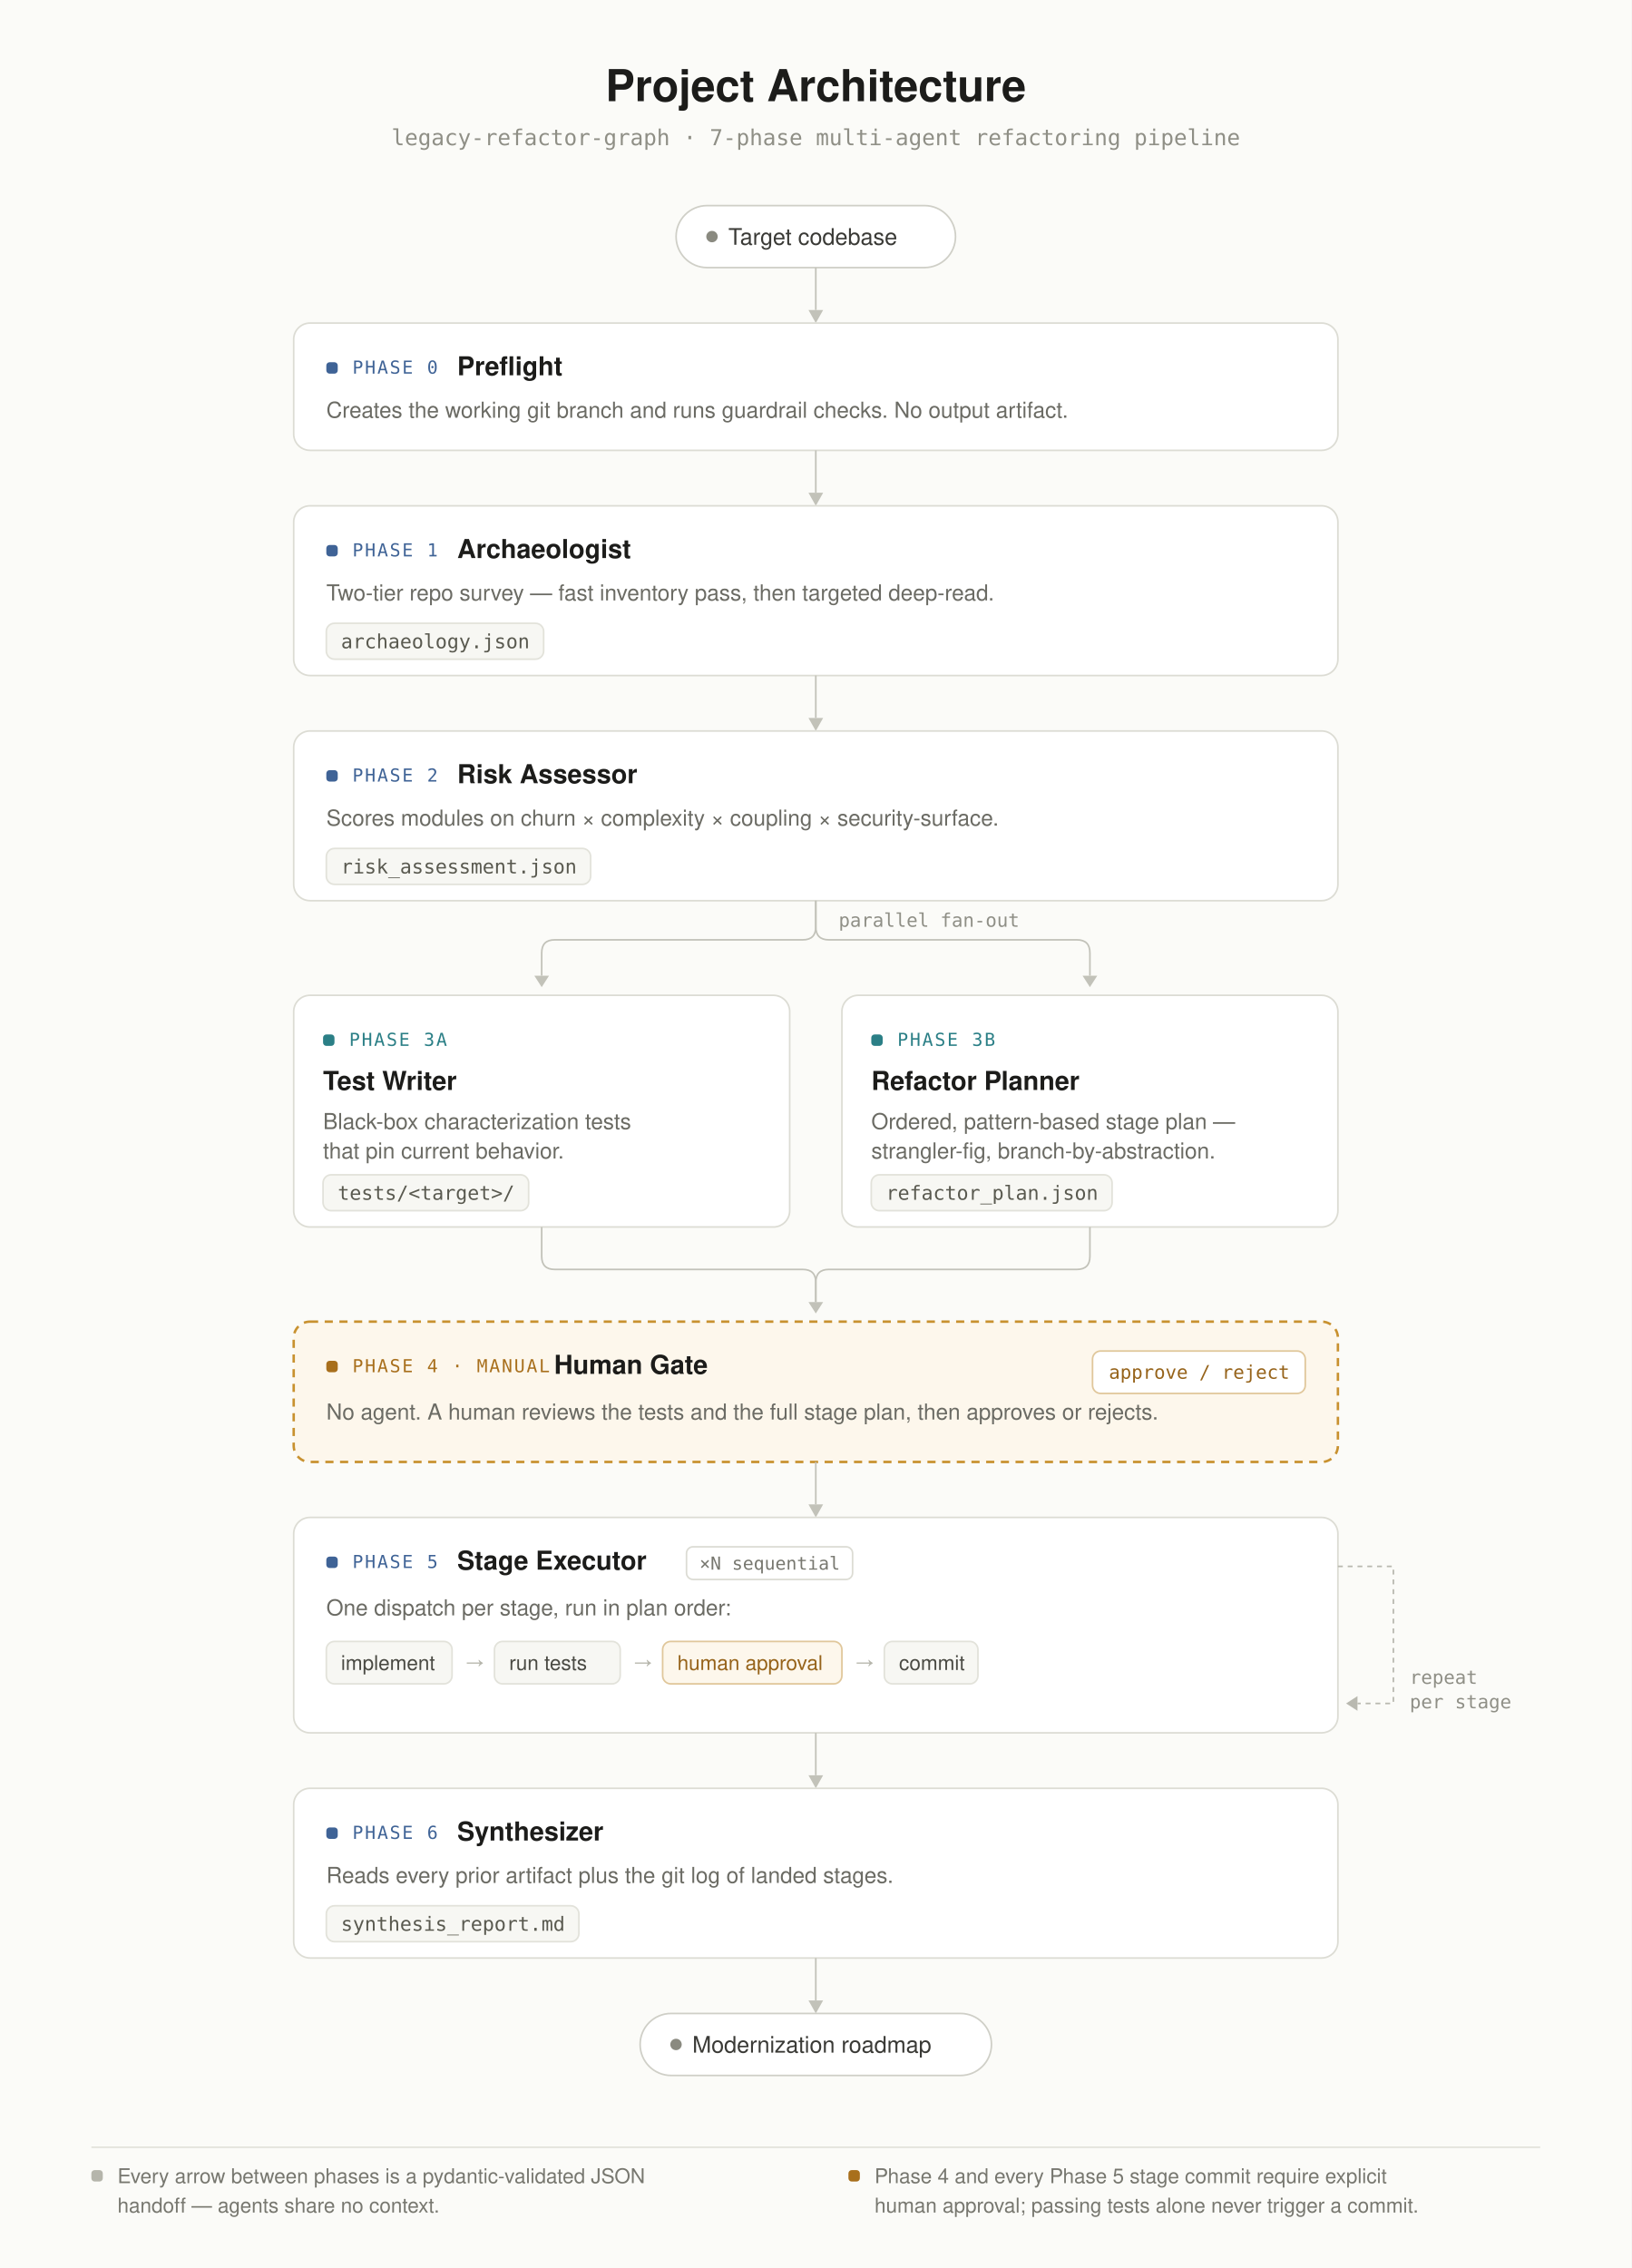
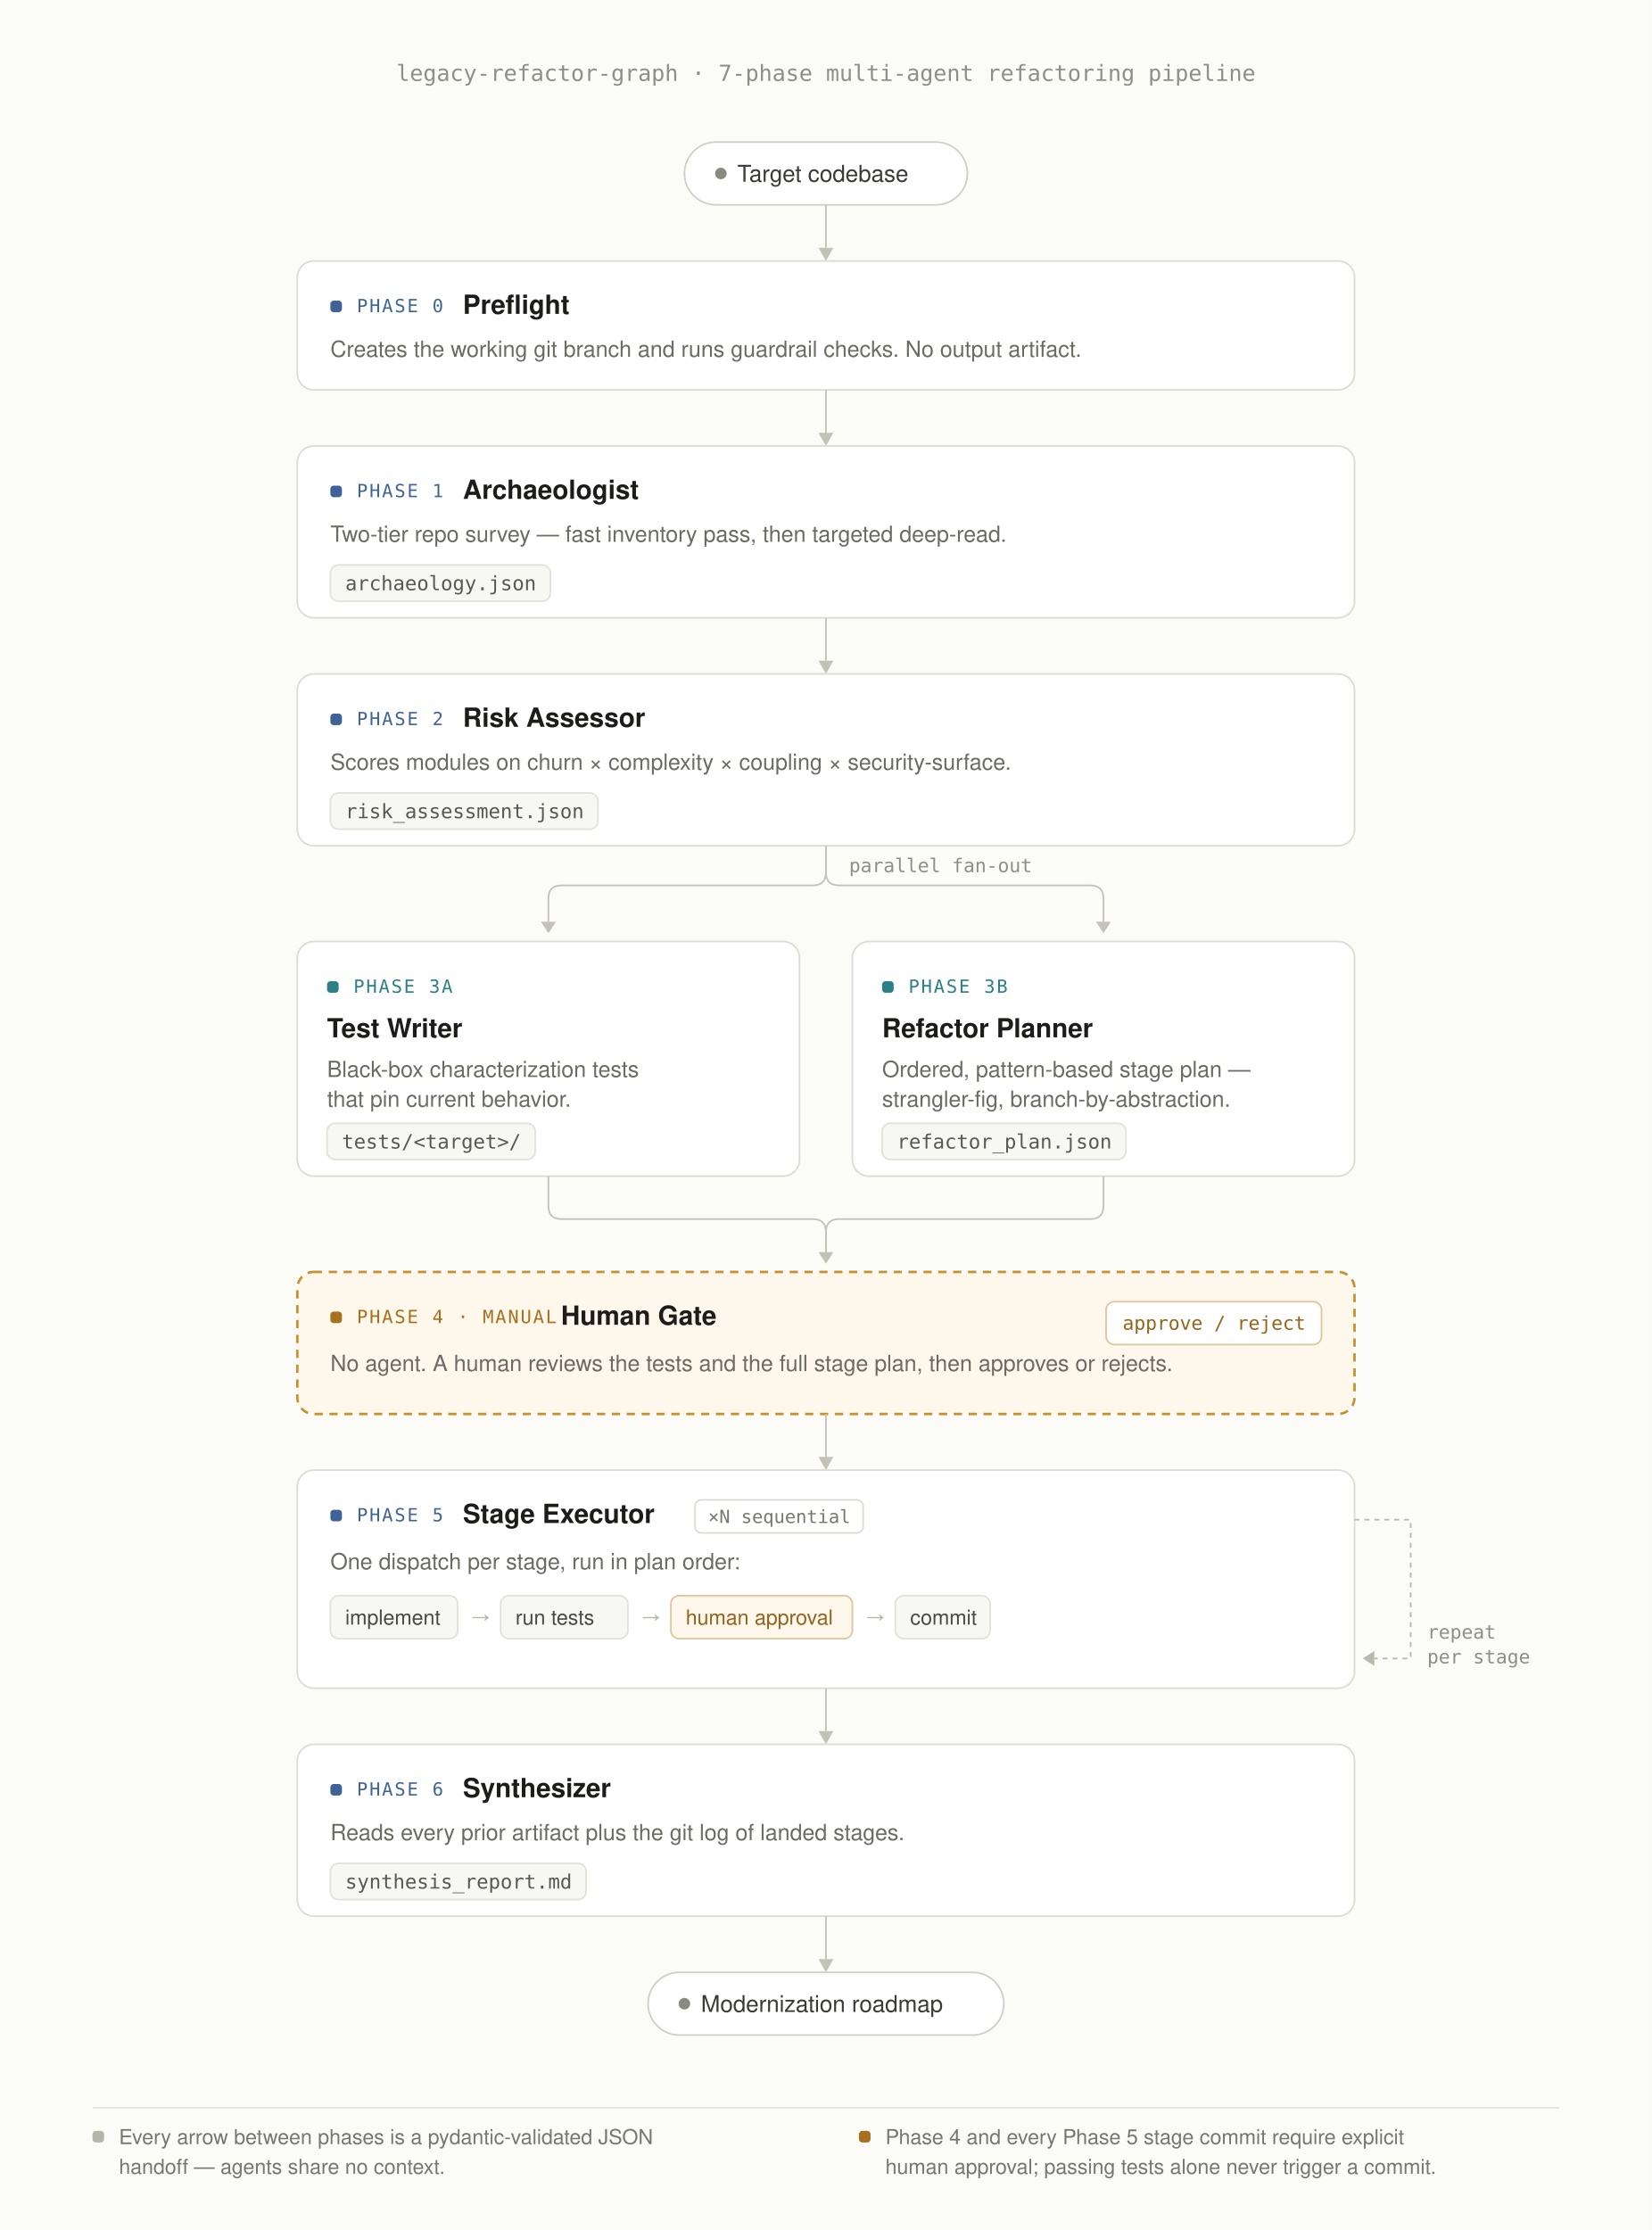
- <svg xmlns="http://www.w3.org/2000/svg" width="1000" height="1390" viewBox="0 0 1000 1390" font-family="Helvetica Neue, Helvetica, Arial, sans-serif">
-   <rect width="1000" height="1390" fill="#fbfbf8" />
-   <text x="500" y="62" font-family="Helvetica Neue, Helvetica, Arial, sans-serif" font-size="27" font-weight="600" fill="#1c1c1a" text-anchor="middle">Project Architecture</text>
-   <text x="500" y="89" font-family="Menlo, Consolas, DejaVu Sans Mono, monospace" font-size="13.5" font-weight="400" fill="#8f8f86" text-anchor="middle">legacy-refactor-graph · 7-phase multi-agent refactoring pipeline</text>
-   <rect x="414.375" y="126" width="171.25" height="38" rx="19" fill="#ffffff" stroke="#cfcfc7" stroke-width="1" />
-   <circle cx="436.375" cy="145" r="3.5" fill="#8a8a80" />
-   <text x="446.375" y="150" font-family="Helvetica Neue, Helvetica, Arial, sans-serif" font-size="14" font-weight="500" fill="#3a3a36" text-anchor="start">Target codebase</text>
-   <path d="M500 164 V190" stroke="#c2c2b9" stroke-width="1" />
-   <path d="M495.5 190 L500 198 L504.5 190 Z" fill="#c2c2b9" />
-   <rect x="180" y="198" width="640" height="78" rx="10" fill="#ffffff" stroke="#dcdcd4" stroke-width="1" />
-   <rect x="200" y="222" width="7" height="7" rx="2" fill="#3f6396" />
-   <text x="216" y="229" font-family="Menlo, Consolas, DejaVu Sans Mono, monospace" font-size="11" font-weight="400" fill="#3f6396" text-anchor="start" letter-spacing="1">PHASE 0</text>
-   <text x="280.2" y="230" font-family="Helvetica Neue, Helvetica, Arial, sans-serif" font-size="16" font-weight="600" fill="#1c1c1a" text-anchor="start">Preflight</text>
-   <text x="200" y="256" font-family="Helvetica Neue, Helvetica, Arial, sans-serif" font-size="13.5" font-weight="400" fill="#6b6b64" text-anchor="start">Creates the working git branch and runs guardrail checks. No output artifact.</text>
-   <path d="M500 276 V302" stroke="#c2c2b9" stroke-width="1" />
-   <path d="M495.5 302 L500 310 L504.5 302 Z" fill="#c2c2b9" />
-   <rect x="180" y="310" width="640" height="104" rx="10" fill="#ffffff" stroke="#dcdcd4" stroke-width="1" />
-   <rect x="200" y="334" width="7" height="7" rx="2" fill="#3f6396" />
-   <text x="216" y="341" font-family="Menlo, Consolas, DejaVu Sans Mono, monospace" font-size="11" font-weight="400" fill="#3f6396" text-anchor="start" letter-spacing="1">PHASE 1</text>
-   <text x="280.2" y="342" font-family="Helvetica Neue, Helvetica, Arial, sans-serif" font-size="16" font-weight="600" fill="#1c1c1a" text-anchor="start">Archaeologist</text>
-   <text x="200" y="368" font-family="Helvetica Neue, Helvetica, Arial, sans-serif" font-size="13.5" font-weight="400" fill="#6b6b64" text-anchor="start">Two-tier repo survey — fast inventory pass, then targeted deep-read.</text>
-   <rect x="200" y="382" width="133.2" height="22" rx="5" fill="#f7f7f3" stroke="#e2e2da" stroke-width="1" />
-   <text x="209" y="397.32" font-family="Menlo, Consolas, DejaVu Sans Mono, monospace" font-size="12" font-weight="400" fill="#59594f" text-anchor="start">archaeology.json</text>
-   <path d="M500 414 V440" stroke="#c2c2b9" stroke-width="1" />
-   <path d="M495.5 440 L500 448 L504.5 440 Z" fill="#c2c2b9" />
-   <rect x="180" y="448" width="640" height="104" rx="10" fill="#ffffff" stroke="#dcdcd4" stroke-width="1" />
-   <rect x="200" y="472" width="7" height="7" rx="2" fill="#3f6396" />
-   <text x="216" y="479" font-family="Menlo, Consolas, DejaVu Sans Mono, monospace" font-size="11" font-weight="400" fill="#3f6396" text-anchor="start" letter-spacing="1">PHASE 2</text>
-   <text x="280.2" y="480" font-family="Helvetica Neue, Helvetica, Arial, sans-serif" font-size="16" font-weight="600" fill="#1c1c1a" text-anchor="start">Risk Assessor</text>
-   <text x="200" y="506" font-family="Helvetica Neue, Helvetica, Arial, sans-serif" font-size="13.5" font-weight="400" fill="#6b6b64" text-anchor="start">Scores modules on churn × complexity × coupling × security-surface.</text>
-   <rect x="200" y="520" width="162" height="22" rx="5" fill="#f7f7f3" stroke="#e2e2da" stroke-width="1" />
-   <text x="209" y="535.32" font-family="Menlo, Consolas, DejaVu Sans Mono, monospace" font-size="12" font-weight="400" fill="#59594f" text-anchor="start">risk_assessment.json</text>
-   <path d="M500 552 V568 Q500 576 492 576 H340 Q332 576 332 584 V598" stroke="#c2c2b9" stroke-width="1" fill="none" />
-   <path d="M500 552 V568 Q500 576 508 576 H660 Q668 576 668 584 V598" stroke="#c2c2b9" stroke-width="1" fill="none" />
-   <path d="M327.5 598 L332 605 L336.5 598 Z" fill="#c2c2b9" />
-   <path d="M663.5 598 L668 605 L672.5 598 Z" fill="#c2c2b9" />
-   <text x="514" y="568" font-family="Menlo, Consolas, DejaVu Sans Mono, monospace" font-size="11.5" font-weight="400" fill="#8f8f86" text-anchor="start">parallel fan-out</text>
-   <rect x="180" y="610" width="304" height="142" rx="10" fill="#ffffff" stroke="#dcdcd4" stroke-width="1" />
-   <rect x="198" y="634" width="7" height="7" rx="2" fill="#2b7f86" />
-   <text x="214" y="641" font-family="Menlo, Consolas, DejaVu Sans Mono, monospace" font-size="11" font-weight="400" fill="#2b7f86" text-anchor="start" letter-spacing="1">PHASE 3A</text>
-   <text x="198" y="668" font-family="Helvetica Neue, Helvetica, Arial, sans-serif" font-size="16" font-weight="600" fill="#1c1c1a" text-anchor="start">Test Writer</text>
-   <text x="198" y="692" font-family="Helvetica Neue, Helvetica, Arial, sans-serif" font-size="13.5" font-weight="400" fill="#6b6b64" text-anchor="start">Black-box characterization tests</text>
-   <text x="198" y="710" font-family="Helvetica Neue, Helvetica, Arial, sans-serif" font-size="13.5" font-weight="400" fill="#6b6b64" text-anchor="start">that pin current behavior.</text>
-   <rect x="198" y="720" width="126" height="22" rx="5" fill="#f7f7f3" stroke="#e2e2da" stroke-width="1" />
-   <text x="207" y="735.32" font-family="Menlo, Consolas, DejaVu Sans Mono, monospace" font-size="12" font-weight="400" fill="#59594f" text-anchor="start">tests/&lt;target&gt;/</text>
-   <rect x="516" y="610" width="304" height="142" rx="10" fill="#ffffff" stroke="#dcdcd4" stroke-width="1" />
-   <rect x="534" y="634" width="7" height="7" rx="2" fill="#2b7f86" />
-   <text x="550" y="641" font-family="Menlo, Consolas, DejaVu Sans Mono, monospace" font-size="11" font-weight="400" fill="#2b7f86" text-anchor="start" letter-spacing="1">PHASE 3B</text>
-   <text x="534" y="668" font-family="Helvetica Neue, Helvetica, Arial, sans-serif" font-size="16" font-weight="600" fill="#1c1c1a" text-anchor="start">Refactor Planner</text>
-   <text x="534" y="692" font-family="Helvetica Neue, Helvetica, Arial, sans-serif" font-size="13.5" font-weight="400" fill="#6b6b64" text-anchor="start">Ordered, pattern-based stage plan —</text>
-   <text x="534" y="710" font-family="Helvetica Neue, Helvetica, Arial, sans-serif" font-size="13.5" font-weight="400" fill="#6b6b64" text-anchor="start">strangler-fig, branch-by-abstraction.</text>
-   <rect x="534" y="720" width="147.6" height="22" rx="5" fill="#f7f7f3" stroke="#e2e2da" stroke-width="1" />
-   <text x="543" y="735.32" font-family="Menlo, Consolas, DejaVu Sans Mono, monospace" font-size="12" font-weight="400" fill="#59594f" text-anchor="start">refactor_plan.json</text>
-   <path d="M332 752 V770 Q332 778 340 778 H492 Q500 778 500 786 V798" stroke="#c2c2b9" stroke-width="1" fill="none" />
-   <path d="M668 752 V770 Q668 778 660 778 H508 Q500 778 500 786 V798" stroke="#c2c2b9" stroke-width="1" fill="none" />
-   <path d="M495.5 798 L500 805 L504.5 798 Z" fill="#c2c2b9" />
-   <rect x="180" y="810" width="640" height="86" rx="10" fill="#fdf7ec" stroke="#c8912f" stroke-width="1.5" stroke-dasharray="5 4" />
-   <rect x="200" y="834" width="7" height="7" rx="2" fill="#a86f1c" />
-   <text x="216" y="841" font-family="Menlo, Consolas, DejaVu Sans Mono, monospace" font-size="11" font-weight="400" fill="#a86f1c" text-anchor="start" letter-spacing="1">PHASE 4 · MANUAL</text>
-   <text x="339.6" y="842" font-family="Helvetica Neue, Helvetica, Arial, sans-serif" font-size="16" font-weight="600" fill="#1c1c1a" text-anchor="start">Human Gate</text>
-   <text x="200" y="870" font-family="Helvetica Neue, Helvetica, Arial, sans-serif" font-size="13.5" font-weight="400" fill="#6b6b64" text-anchor="start">No agent. A human reviews the tests and the full stage plan, then approves or rejects.</text>
-   <rect x="669.6" y="828" width="130.4" height="26" rx="5" fill="#ffffff" stroke="#e0c79b" stroke-width="1" />
-   <text x="679.6" y="845" font-family="Menlo, Consolas, DejaVu Sans Mono, monospace" font-size="11.5" font-weight="400" fill="#96631a" text-anchor="start">approve / reject</text>
-   <path d="M500 896 V922" stroke="#c2c2b9" stroke-width="1" />
-   <path d="M495.5 922 L500 930 L504.5 922 Z" fill="#c2c2b9" />
-   <rect x="180" y="930" width="640" height="132" rx="10" fill="#ffffff" stroke="#dcdcd4" stroke-width="1" />
-   <rect x="200" y="954" width="7" height="7" rx="2" fill="#3f6396" />
-   <text x="216" y="961" font-family="Menlo, Consolas, DejaVu Sans Mono, monospace" font-size="11" font-weight="400" fill="#3f6396" text-anchor="start" letter-spacing="1">PHASE 5</text>
-   <text x="280.2" y="962" font-family="Helvetica Neue, Helvetica, Arial, sans-serif" font-size="16" font-weight="600" fill="#1c1c1a" text-anchor="start">Stage Executor</text>
-   <rect x="420.76" y="948" width="101.8" height="20" rx="4" fill="#ffffff" stroke="#dcdcd4" stroke-width="1" />
-   <text x="428.76" y="962" font-family="Menlo, Consolas, DejaVu Sans Mono, monospace" font-size="11" font-weight="400" fill="#77776f" text-anchor="start">×N sequential</text>
-   <text x="200" y="990" font-family="Helvetica Neue, Helvetica, Arial, sans-serif" font-size="13.5" font-weight="400" fill="#6b6b64" text-anchor="start">One dispatch per stage, run in plan order:</text>
-   <rect x="200" y="1006" width="77.062" height="26" rx="5" fill="#f7f7f3" stroke="#e2e2da" stroke-width="1" />
-   <text x="209" y="1023.5" font-family="Helvetica Neue, Helvetica, Arial, sans-serif" font-size="12.5" font-weight="400" fill="#4a4a43" text-anchor="start">implement</text>
-   <text x="285.062" y="1023" font-family="Helvetica Neue, Helvetica, Arial, sans-serif" font-size="12" font-weight="400" fill="#b5b5ab" text-anchor="start">→</text>
-   <rect x="303.062" y="1006" width="77.062" height="26" rx="5" fill="#f7f7f3" stroke="#e2e2da" stroke-width="1" />
-   <text x="312.062" y="1023.5" font-family="Helvetica Neue, Helvetica, Arial, sans-serif" font-size="12.5" font-weight="400" fill="#4a4a43" text-anchor="start">run tests</text>
-   <text x="388.125" y="1023" font-family="Helvetica Neue, Helvetica, Arial, sans-serif" font-size="12" font-weight="400" fill="#b5b5ab" text-anchor="start">→</text>
-   <rect x="406.125" y="1006" width="109.875" height="26" rx="5" fill="#fdf7ec" stroke="#e0c79b" stroke-width="1" />
-   <text x="415.125" y="1023.5" font-family="Helvetica Neue, Helvetica, Arial, sans-serif" font-size="12.5" font-weight="400" fill="#96631a" text-anchor="start">human approval</text>
-   <text x="524" y="1023" font-family="Helvetica Neue, Helvetica, Arial, sans-serif" font-size="12" font-weight="400" fill="#b5b5ab" text-anchor="start">→</text>
-   <rect x="542" y="1006" width="57.375" height="26" rx="5" fill="#f7f7f3" stroke="#e2e2da" stroke-width="1" />
-   <text x="551" y="1023.5" font-family="Helvetica Neue, Helvetica, Arial, sans-serif" font-size="12.5" font-weight="400" fill="#4a4a43" text-anchor="start">commit</text>
-   <path d="M820 960 H854 V1044 H832" stroke="#b9b9b0" stroke-width="1" fill="none" stroke-dasharray="3 3" />
-   <path d="M832 1039.5 L825 1044 L832 1048.5 Z" fill="#b9b9b0" />
-   <text x="864" y="1032" font-family="Menlo, Consolas, DejaVu Sans Mono, monospace" font-size="11.5" font-weight="400" fill="#8f8f86" text-anchor="start">repeat</text>
-   <text x="864" y="1047" font-family="Menlo, Consolas, DejaVu Sans Mono, monospace" font-size="11.5" font-weight="400" fill="#8f8f86" text-anchor="start">per stage</text>
-   <path d="M500 1062 V1088" stroke="#c2c2b9" stroke-width="1" />
-   <path d="M495.5 1088 L500 1096 L504.5 1088 Z" fill="#c2c2b9" />
-   <rect x="180" y="1096" width="640" height="104" rx="10" fill="#ffffff" stroke="#dcdcd4" stroke-width="1" />
-   <rect x="200" y="1120" width="7" height="7" rx="2" fill="#3f6396" />
-   <text x="216" y="1127" font-family="Menlo, Consolas, DejaVu Sans Mono, monospace" font-size="11" font-weight="400" fill="#3f6396" text-anchor="start" letter-spacing="1">PHASE 6</text>
-   <text x="280.2" y="1128" font-family="Helvetica Neue, Helvetica, Arial, sans-serif" font-size="16" font-weight="600" fill="#1c1c1a" text-anchor="start">Synthesizer</text>
-   <text x="200" y="1154" font-family="Helvetica Neue, Helvetica, Arial, sans-serif" font-size="13.5" font-weight="400" fill="#6b6b64" text-anchor="start">Reads every prior artifact plus the git log of landed stages.</text>
-   <rect x="200" y="1168" width="154.8" height="22" rx="5" fill="#f7f7f3" stroke="#e2e2da" stroke-width="1" />
-   <text x="209" y="1183.32" font-family="Menlo, Consolas, DejaVu Sans Mono, monospace" font-size="12" font-weight="400" fill="#59594f" text-anchor="start">synthesis_report.md</text>
-   <path d="M500 1200 V1226" stroke="#c2c2b9" stroke-width="1" />
-   <path d="M495.5 1226 L500 1234 L504.5 1226 Z" fill="#c2c2b9" />
-   <rect x="392.325" y="1234" width="215.35" height="38" rx="19" fill="#ffffff" stroke="#cfcfc7" stroke-width="1" />
-   <circle cx="414.325" cy="1253" r="3.5" fill="#8a8a80" />
-   <text x="424.325" y="1258" font-family="Helvetica Neue, Helvetica, Arial, sans-serif" font-size="14" font-weight="500" fill="#3a3a36" text-anchor="start">Modernization roadmap</text>
-   <path d="M56 1316 H944" stroke="#e4e4dc" stroke-width="1" />
-   <rect x="56" y="1330" width="7" height="7" rx="2" fill="#b5b5ab" />
-   <text x="72" y="1338" font-family="Helvetica Neue, Helvetica, Arial, sans-serif" font-size="12.5" font-weight="400" fill="#77776f" text-anchor="start">Every arrow between phases is a pydantic-validated JSON</text>
-   <text x="72" y="1356" font-family="Helvetica Neue, Helvetica, Arial, sans-serif" font-size="12.5" font-weight="400" fill="#77776f" text-anchor="start">handoff — agents share no context.</text>
-   <rect x="520" y="1330" width="7" height="7" rx="2" fill="#a86f1c" />
-   <text x="536" y="1338" font-family="Helvetica Neue, Helvetica, Arial, sans-serif" font-size="12.5" font-weight="400" fill="#77776f" text-anchor="start">Phase 4 and every Phase 5 stage commit require explicit</text>
-   <text x="536" y="1356" font-family="Helvetica Neue, Helvetica, Arial, sans-serif" font-size="12.5" font-weight="400" fill="#77776f" text-anchor="start">human approval; passing tests alone never trigger a commit.</text>
+ <svg xmlns="http://www.w3.org/2000/svg" width="1000" height="1350" viewBox="0 0 1000 1350" font-family="Helvetica Neue, Helvetica, Arial, sans-serif">
+   <rect width="1000" height="1350" fill="#fbfbf8" />
+   <g transform="translate(0,-40)">
+     <text x="500" y="89" font-family="Menlo, Consolas, DejaVu Sans Mono, monospace" font-size="13.5" font-weight="400" fill="#8f8f86" text-anchor="middle">legacy-refactor-graph · 7-phase multi-agent refactoring pipeline</text>
+     <rect x="414.375" y="126" width="171.25" height="38" rx="19" fill="#ffffff" stroke="#cfcfc7" stroke-width="1" />
+     <circle cx="436.375" cy="145" r="3.5" fill="#8a8a80" />
+     <text x="446.375" y="150" font-family="Helvetica Neue, Helvetica, Arial, sans-serif" font-size="14" font-weight="500" fill="#3a3a36" text-anchor="start">Target codebase</text>
+     <path d="M500 164 V190" stroke="#c2c2b9" stroke-width="1" />
+     <path d="M495.5 190 L500 198 L504.5 190 Z" fill="#c2c2b9" />
+     <rect x="180" y="198" width="640" height="78" rx="10" fill="#ffffff" stroke="#dcdcd4" stroke-width="1" />
+     <rect x="200" y="222" width="7" height="7" rx="2" fill="#3f6396" />
+     <text x="216" y="229" font-family="Menlo, Consolas, DejaVu Sans Mono, monospace" font-size="11" font-weight="400" fill="#3f6396" text-anchor="start" letter-spacing="1">PHASE 0</text>
+     <text x="280.2" y="230" font-family="Helvetica Neue, Helvetica, Arial, sans-serif" font-size="16" font-weight="600" fill="#1c1c1a" text-anchor="start">Preflight</text>
+     <text x="200" y="256" font-family="Helvetica Neue, Helvetica, Arial, sans-serif" font-size="13.5" font-weight="400" fill="#6b6b64" text-anchor="start">Creates the working git branch and runs guardrail checks. No output artifact.</text>
+     <path d="M500 276 V302" stroke="#c2c2b9" stroke-width="1" />
+     <path d="M495.5 302 L500 310 L504.5 302 Z" fill="#c2c2b9" />
+     <rect x="180" y="310" width="640" height="104" rx="10" fill="#ffffff" stroke="#dcdcd4" stroke-width="1" />
+     <rect x="200" y="334" width="7" height="7" rx="2" fill="#3f6396" />
+     <text x="216" y="341" font-family="Menlo, Consolas, DejaVu Sans Mono, monospace" font-size="11" font-weight="400" fill="#3f6396" text-anchor="start" letter-spacing="1">PHASE 1</text>
+     <text x="280.2" y="342" font-family="Helvetica Neue, Helvetica, Arial, sans-serif" font-size="16" font-weight="600" fill="#1c1c1a" text-anchor="start">Archaeologist</text>
+     <text x="200" y="368" font-family="Helvetica Neue, Helvetica, Arial, sans-serif" font-size="13.5" font-weight="400" fill="#6b6b64" text-anchor="start">Two-tier repo survey — fast inventory pass, then targeted deep-read.</text>
+     <rect x="200" y="382" width="133.2" height="22" rx="5" fill="#f7f7f3" stroke="#e2e2da" stroke-width="1" />
+     <text x="209" y="397.32" font-family="Menlo, Consolas, DejaVu Sans Mono, monospace" font-size="12" font-weight="400" fill="#59594f" text-anchor="start">archaeology.json</text>
+     <path d="M500 414 V440" stroke="#c2c2b9" stroke-width="1" />
+     <path d="M495.5 440 L500 448 L504.5 440 Z" fill="#c2c2b9" />
+     <rect x="180" y="448" width="640" height="104" rx="10" fill="#ffffff" stroke="#dcdcd4" stroke-width="1" />
+     <rect x="200" y="472" width="7" height="7" rx="2" fill="#3f6396" />
+     <text x="216" y="479" font-family="Menlo, Consolas, DejaVu Sans Mono, monospace" font-size="11" font-weight="400" fill="#3f6396" text-anchor="start" letter-spacing="1">PHASE 2</text>
+     <text x="280.2" y="480" font-family="Helvetica Neue, Helvetica, Arial, sans-serif" font-size="16" font-weight="600" fill="#1c1c1a" text-anchor="start">Risk Assessor</text>
+     <text x="200" y="506" font-family="Helvetica Neue, Helvetica, Arial, sans-serif" font-size="13.5" font-weight="400" fill="#6b6b64" text-anchor="start">Scores modules on churn × complexity × coupling × security-surface.</text>
+     <rect x="200" y="520" width="162" height="22" rx="5" fill="#f7f7f3" stroke="#e2e2da" stroke-width="1" />
+     <text x="209" y="535.32" font-family="Menlo, Consolas, DejaVu Sans Mono, monospace" font-size="12" font-weight="400" fill="#59594f" text-anchor="start">risk_assessment.json</text>
+     <path d="M500 552 V568 Q500 576 492 576 H340 Q332 576 332 584 V598" stroke="#c2c2b9" stroke-width="1" fill="none" />
+     <path d="M500 552 V568 Q500 576 508 576 H660 Q668 576 668 584 V598" stroke="#c2c2b9" stroke-width="1" fill="none" />
+     <path d="M327.5 598 L332 605 L336.5 598 Z" fill="#c2c2b9" />
+     <path d="M663.5 598 L668 605 L672.5 598 Z" fill="#c2c2b9" />
+     <text x="514" y="568" font-family="Menlo, Consolas, DejaVu Sans Mono, monospace" font-size="11.5" font-weight="400" fill="#8f8f86" text-anchor="start">parallel fan-out</text>
+     <rect x="180" y="610" width="304" height="142" rx="10" fill="#ffffff" stroke="#dcdcd4" stroke-width="1" />
+     <rect x="198" y="634" width="7" height="7" rx="2" fill="#2b7f86" />
+     <text x="214" y="641" font-family="Menlo, Consolas, DejaVu Sans Mono, monospace" font-size="11" font-weight="400" fill="#2b7f86" text-anchor="start" letter-spacing="1">PHASE 3A</text>
+     <text x="198" y="668" font-family="Helvetica Neue, Helvetica, Arial, sans-serif" font-size="16" font-weight="600" fill="#1c1c1a" text-anchor="start">Test Writer</text>
+     <text x="198" y="692" font-family="Helvetica Neue, Helvetica, Arial, sans-serif" font-size="13.5" font-weight="400" fill="#6b6b64" text-anchor="start">Black-box characterization tests</text>
+     <text x="198" y="710" font-family="Helvetica Neue, Helvetica, Arial, sans-serif" font-size="13.5" font-weight="400" fill="#6b6b64" text-anchor="start">that pin current behavior.</text>
+     <rect x="198" y="720" width="126" height="22" rx="5" fill="#f7f7f3" stroke="#e2e2da" stroke-width="1" />
+     <text x="207" y="735.32" font-family="Menlo, Consolas, DejaVu Sans Mono, monospace" font-size="12" font-weight="400" fill="#59594f" text-anchor="start">tests/&lt;target&gt;/</text>
+     <rect x="516" y="610" width="304" height="142" rx="10" fill="#ffffff" stroke="#dcdcd4" stroke-width="1" />
+     <rect x="534" y="634" width="7" height="7" rx="2" fill="#2b7f86" />
+     <text x="550" y="641" font-family="Menlo, Consolas, DejaVu Sans Mono, monospace" font-size="11" font-weight="400" fill="#2b7f86" text-anchor="start" letter-spacing="1">PHASE 3B</text>
+     <text x="534" y="668" font-family="Helvetica Neue, Helvetica, Arial, sans-serif" font-size="16" font-weight="600" fill="#1c1c1a" text-anchor="start">Refactor Planner</text>
+     <text x="534" y="692" font-family="Helvetica Neue, Helvetica, Arial, sans-serif" font-size="13.5" font-weight="400" fill="#6b6b64" text-anchor="start">Ordered, pattern-based stage plan —</text>
+     <text x="534" y="710" font-family="Helvetica Neue, Helvetica, Arial, sans-serif" font-size="13.5" font-weight="400" fill="#6b6b64" text-anchor="start">strangler-fig, branch-by-abstraction.</text>
+     <rect x="534" y="720" width="147.6" height="22" rx="5" fill="#f7f7f3" stroke="#e2e2da" stroke-width="1" />
+     <text x="543" y="735.32" font-family="Menlo, Consolas, DejaVu Sans Mono, monospace" font-size="12" font-weight="400" fill="#59594f" text-anchor="start">refactor_plan.json</text>
+     <path d="M332 752 V770 Q332 778 340 778 H492 Q500 778 500 786 V798" stroke="#c2c2b9" stroke-width="1" fill="none" />
+     <path d="M668 752 V770 Q668 778 660 778 H508 Q500 778 500 786 V798" stroke="#c2c2b9" stroke-width="1" fill="none" />
+     <path d="M495.5 798 L500 805 L504.5 798 Z" fill="#c2c2b9" />
+     <rect x="180" y="810" width="640" height="86" rx="10" fill="#fdf7ec" stroke="#c8912f" stroke-width="1.5" stroke-dasharray="5 4" />
+     <rect x="200" y="834" width="7" height="7" rx="2" fill="#a86f1c" />
+     <text x="216" y="841" font-family="Menlo, Consolas, DejaVu Sans Mono, monospace" font-size="11" font-weight="400" fill="#a86f1c" text-anchor="start" letter-spacing="1">PHASE 4 · MANUAL</text>
+     <text x="339.6" y="842" font-family="Helvetica Neue, Helvetica, Arial, sans-serif" font-size="16" font-weight="600" fill="#1c1c1a" text-anchor="start">Human Gate</text>
+     <text x="200" y="870" font-family="Helvetica Neue, Helvetica, Arial, sans-serif" font-size="13.5" font-weight="400" fill="#6b6b64" text-anchor="start">No agent. A human reviews the tests and the full stage plan, then approves or rejects.</text>
+     <rect x="669.6" y="828" width="130.4" height="26" rx="5" fill="#ffffff" stroke="#e0c79b" stroke-width="1" />
+     <text x="679.6" y="845" font-family="Menlo, Consolas, DejaVu Sans Mono, monospace" font-size="11.5" font-weight="400" fill="#96631a" text-anchor="start">approve / reject</text>
+     <path d="M500 896 V922" stroke="#c2c2b9" stroke-width="1" />
+     <path d="M495.5 922 L500 930 L504.5 922 Z" fill="#c2c2b9" />
+     <rect x="180" y="930" width="640" height="132" rx="10" fill="#ffffff" stroke="#dcdcd4" stroke-width="1" />
+     <rect x="200" y="954" width="7" height="7" rx="2" fill="#3f6396" />
+     <text x="216" y="961" font-family="Menlo, Consolas, DejaVu Sans Mono, monospace" font-size="11" font-weight="400" fill="#3f6396" text-anchor="start" letter-spacing="1">PHASE 5</text>
+     <text x="280.2" y="962" font-family="Helvetica Neue, Helvetica, Arial, sans-serif" font-size="16" font-weight="600" fill="#1c1c1a" text-anchor="start">Stage Executor</text>
+     <rect x="420.76" y="948" width="101.8" height="20" rx="4" fill="#ffffff" stroke="#dcdcd4" stroke-width="1" />
+     <text x="428.76" y="962" font-family="Menlo, Consolas, DejaVu Sans Mono, monospace" font-size="11" font-weight="400" fill="#77776f" text-anchor="start">×N sequential</text>
+     <text x="200" y="990" font-family="Helvetica Neue, Helvetica, Arial, sans-serif" font-size="13.5" font-weight="400" fill="#6b6b64" text-anchor="start">One dispatch per stage, run in plan order:</text>
+     <rect x="200" y="1006" width="77.062" height="26" rx="5" fill="#f7f7f3" stroke="#e2e2da" stroke-width="1" />
+     <text x="209" y="1023.5" font-family="Helvetica Neue, Helvetica, Arial, sans-serif" font-size="12.5" font-weight="400" fill="#4a4a43" text-anchor="start">implement</text>
+     <text x="285.062" y="1023" font-family="Helvetica Neue, Helvetica, Arial, sans-serif" font-size="12" font-weight="400" fill="#b5b5ab" text-anchor="start">→</text>
+     <rect x="303.062" y="1006" width="77.062" height="26" rx="5" fill="#f7f7f3" stroke="#e2e2da" stroke-width="1" />
+     <text x="312.062" y="1023.5" font-family="Helvetica Neue, Helvetica, Arial, sans-serif" font-size="12.5" font-weight="400" fill="#4a4a43" text-anchor="start">run tests</text>
+     <text x="388.125" y="1023" font-family="Helvetica Neue, Helvetica, Arial, sans-serif" font-size="12" font-weight="400" fill="#b5b5ab" text-anchor="start">→</text>
+     <rect x="406.125" y="1006" width="109.875" height="26" rx="5" fill="#fdf7ec" stroke="#e0c79b" stroke-width="1" />
+     <text x="415.125" y="1023.5" font-family="Helvetica Neue, Helvetica, Arial, sans-serif" font-size="12.5" font-weight="400" fill="#96631a" text-anchor="start">human approval</text>
+     <text x="524" y="1023" font-family="Helvetica Neue, Helvetica, Arial, sans-serif" font-size="12" font-weight="400" fill="#b5b5ab" text-anchor="start">→</text>
+     <rect x="542" y="1006" width="57.375" height="26" rx="5" fill="#f7f7f3" stroke="#e2e2da" stroke-width="1" />
+     <text x="551" y="1023.5" font-family="Helvetica Neue, Helvetica, Arial, sans-serif" font-size="12.5" font-weight="400" fill="#4a4a43" text-anchor="start">commit</text>
+     <path d="M820 960 H854 V1044 H832" stroke="#b9b9b0" stroke-width="1" fill="none" stroke-dasharray="3 3" />
+     <path d="M832 1039.5 L825 1044 L832 1048.5 Z" fill="#b9b9b0" />
+     <text x="864" y="1032" font-family="Menlo, Consolas, DejaVu Sans Mono, monospace" font-size="11.5" font-weight="400" fill="#8f8f86" text-anchor="start">repeat</text>
+     <text x="864" y="1047" font-family="Menlo, Consolas, DejaVu Sans Mono, monospace" font-size="11.5" font-weight="400" fill="#8f8f86" text-anchor="start">per stage</text>
+     <path d="M500 1062 V1088" stroke="#c2c2b9" stroke-width="1" />
+     <path d="M495.5 1088 L500 1096 L504.5 1088 Z" fill="#c2c2b9" />
+     <rect x="180" y="1096" width="640" height="104" rx="10" fill="#ffffff" stroke="#dcdcd4" stroke-width="1" />
+     <rect x="200" y="1120" width="7" height="7" rx="2" fill="#3f6396" />
+     <text x="216" y="1127" font-family="Menlo, Consolas, DejaVu Sans Mono, monospace" font-size="11" font-weight="400" fill="#3f6396" text-anchor="start" letter-spacing="1">PHASE 6</text>
+     <text x="280.2" y="1128" font-family="Helvetica Neue, Helvetica, Arial, sans-serif" font-size="16" font-weight="600" fill="#1c1c1a" text-anchor="start">Synthesizer</text>
+     <text x="200" y="1154" font-family="Helvetica Neue, Helvetica, Arial, sans-serif" font-size="13.5" font-weight="400" fill="#6b6b64" text-anchor="start">Reads every prior artifact plus the git log of landed stages.</text>
+     <rect x="200" y="1168" width="154.8" height="22" rx="5" fill="#f7f7f3" stroke="#e2e2da" stroke-width="1" />
+     <text x="209" y="1183.32" font-family="Menlo, Consolas, DejaVu Sans Mono, monospace" font-size="12" font-weight="400" fill="#59594f" text-anchor="start">synthesis_report.md</text>
+     <path d="M500 1200 V1226" stroke="#c2c2b9" stroke-width="1" />
+     <path d="M495.5 1226 L500 1234 L504.5 1226 Z" fill="#c2c2b9" />
+     <rect x="392.325" y="1234" width="215.35" height="38" rx="19" fill="#ffffff" stroke="#cfcfc7" stroke-width="1" />
+     <circle cx="414.325" cy="1253" r="3.5" fill="#8a8a80" />
+     <text x="424.325" y="1258" font-family="Helvetica Neue, Helvetica, Arial, sans-serif" font-size="14" font-weight="500" fill="#3a3a36" text-anchor="start">Modernization roadmap</text>
+     <path d="M56 1316 H944" stroke="#e4e4dc" stroke-width="1" />
+     <rect x="56" y="1330" width="7" height="7" rx="2" fill="#b5b5ab" />
+     <text x="72" y="1338" font-family="Helvetica Neue, Helvetica, Arial, sans-serif" font-size="12.5" font-weight="400" fill="#77776f" text-anchor="start">Every arrow between phases is a pydantic-validated JSON</text>
+     <text x="72" y="1356" font-family="Helvetica Neue, Helvetica, Arial, sans-serif" font-size="12.5" font-weight="400" fill="#77776f" text-anchor="start">handoff — agents share no context.</text>
+     <rect x="520" y="1330" width="7" height="7" rx="2" fill="#a86f1c" />
+     <text x="536" y="1338" font-family="Helvetica Neue, Helvetica, Arial, sans-serif" font-size="12.5" font-weight="400" fill="#77776f" text-anchor="start">Phase 4 and every Phase 5 stage commit require explicit</text>
+     <text x="536" y="1356" font-family="Helvetica Neue, Helvetica, Arial, sans-serif" font-size="12.5" font-weight="400" fill="#77776f" text-anchor="start">human approval; passing tests alone never trigger a commit.</text>
+   </g>
</svg>
